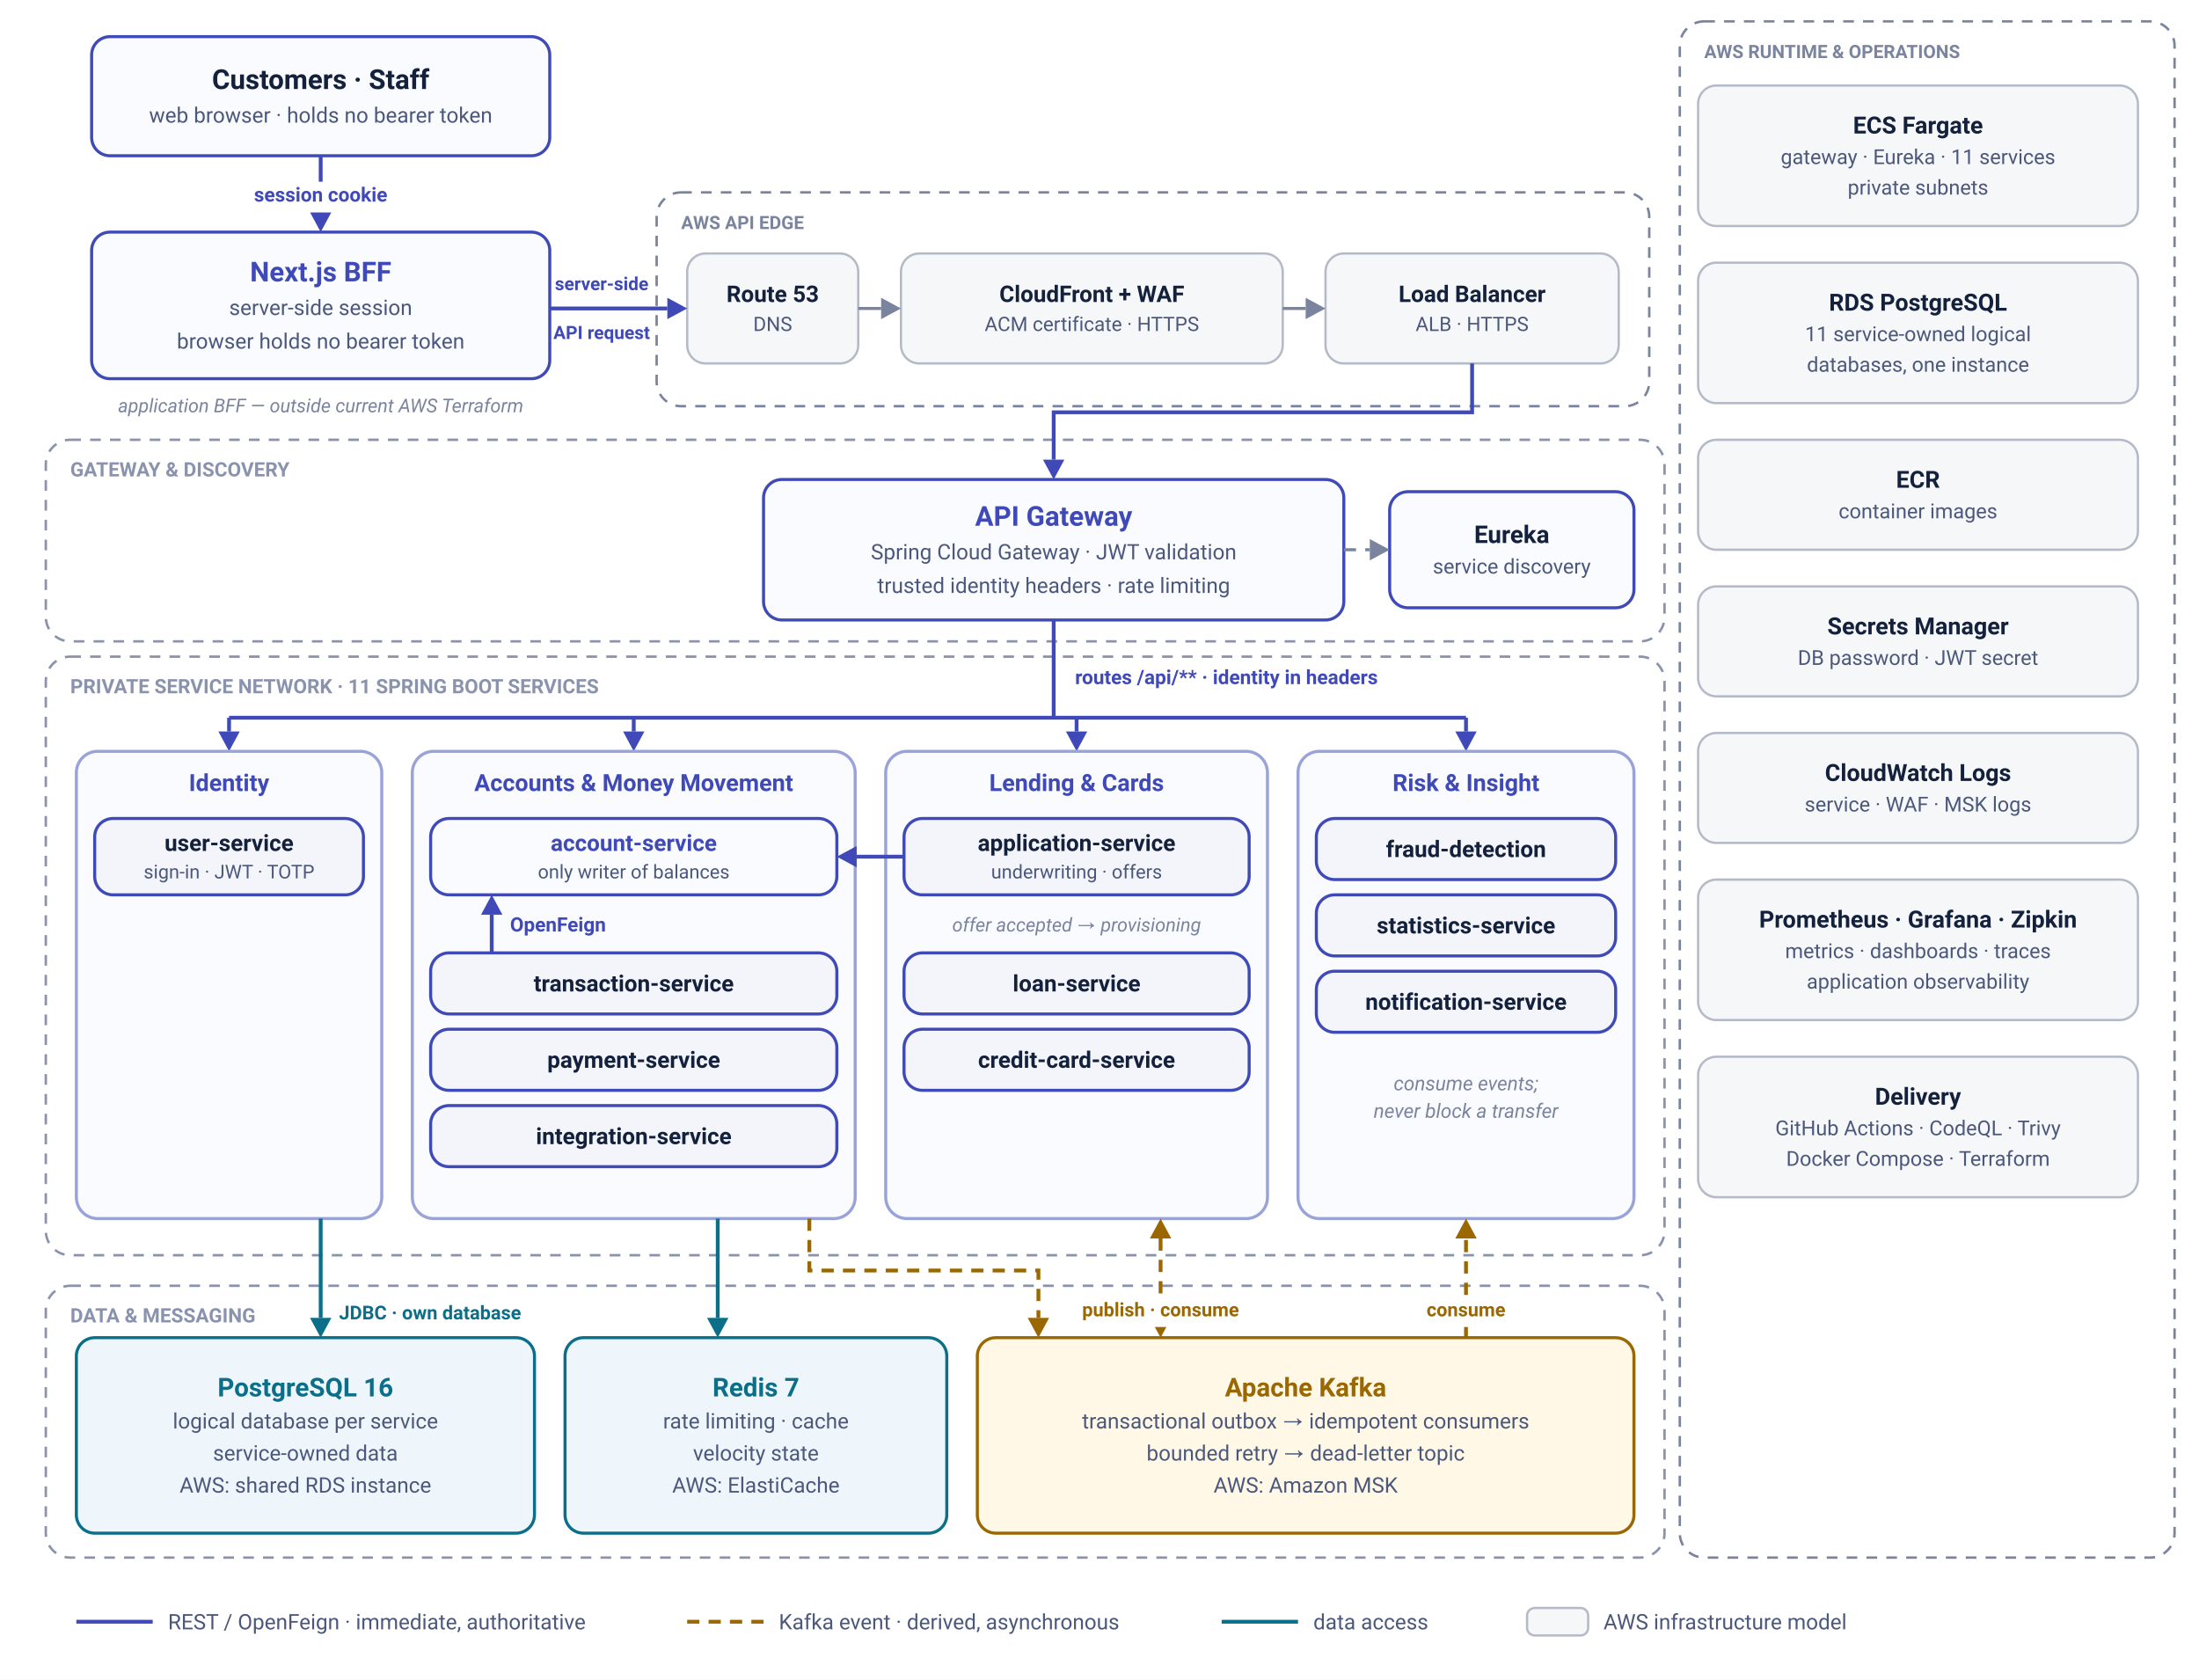
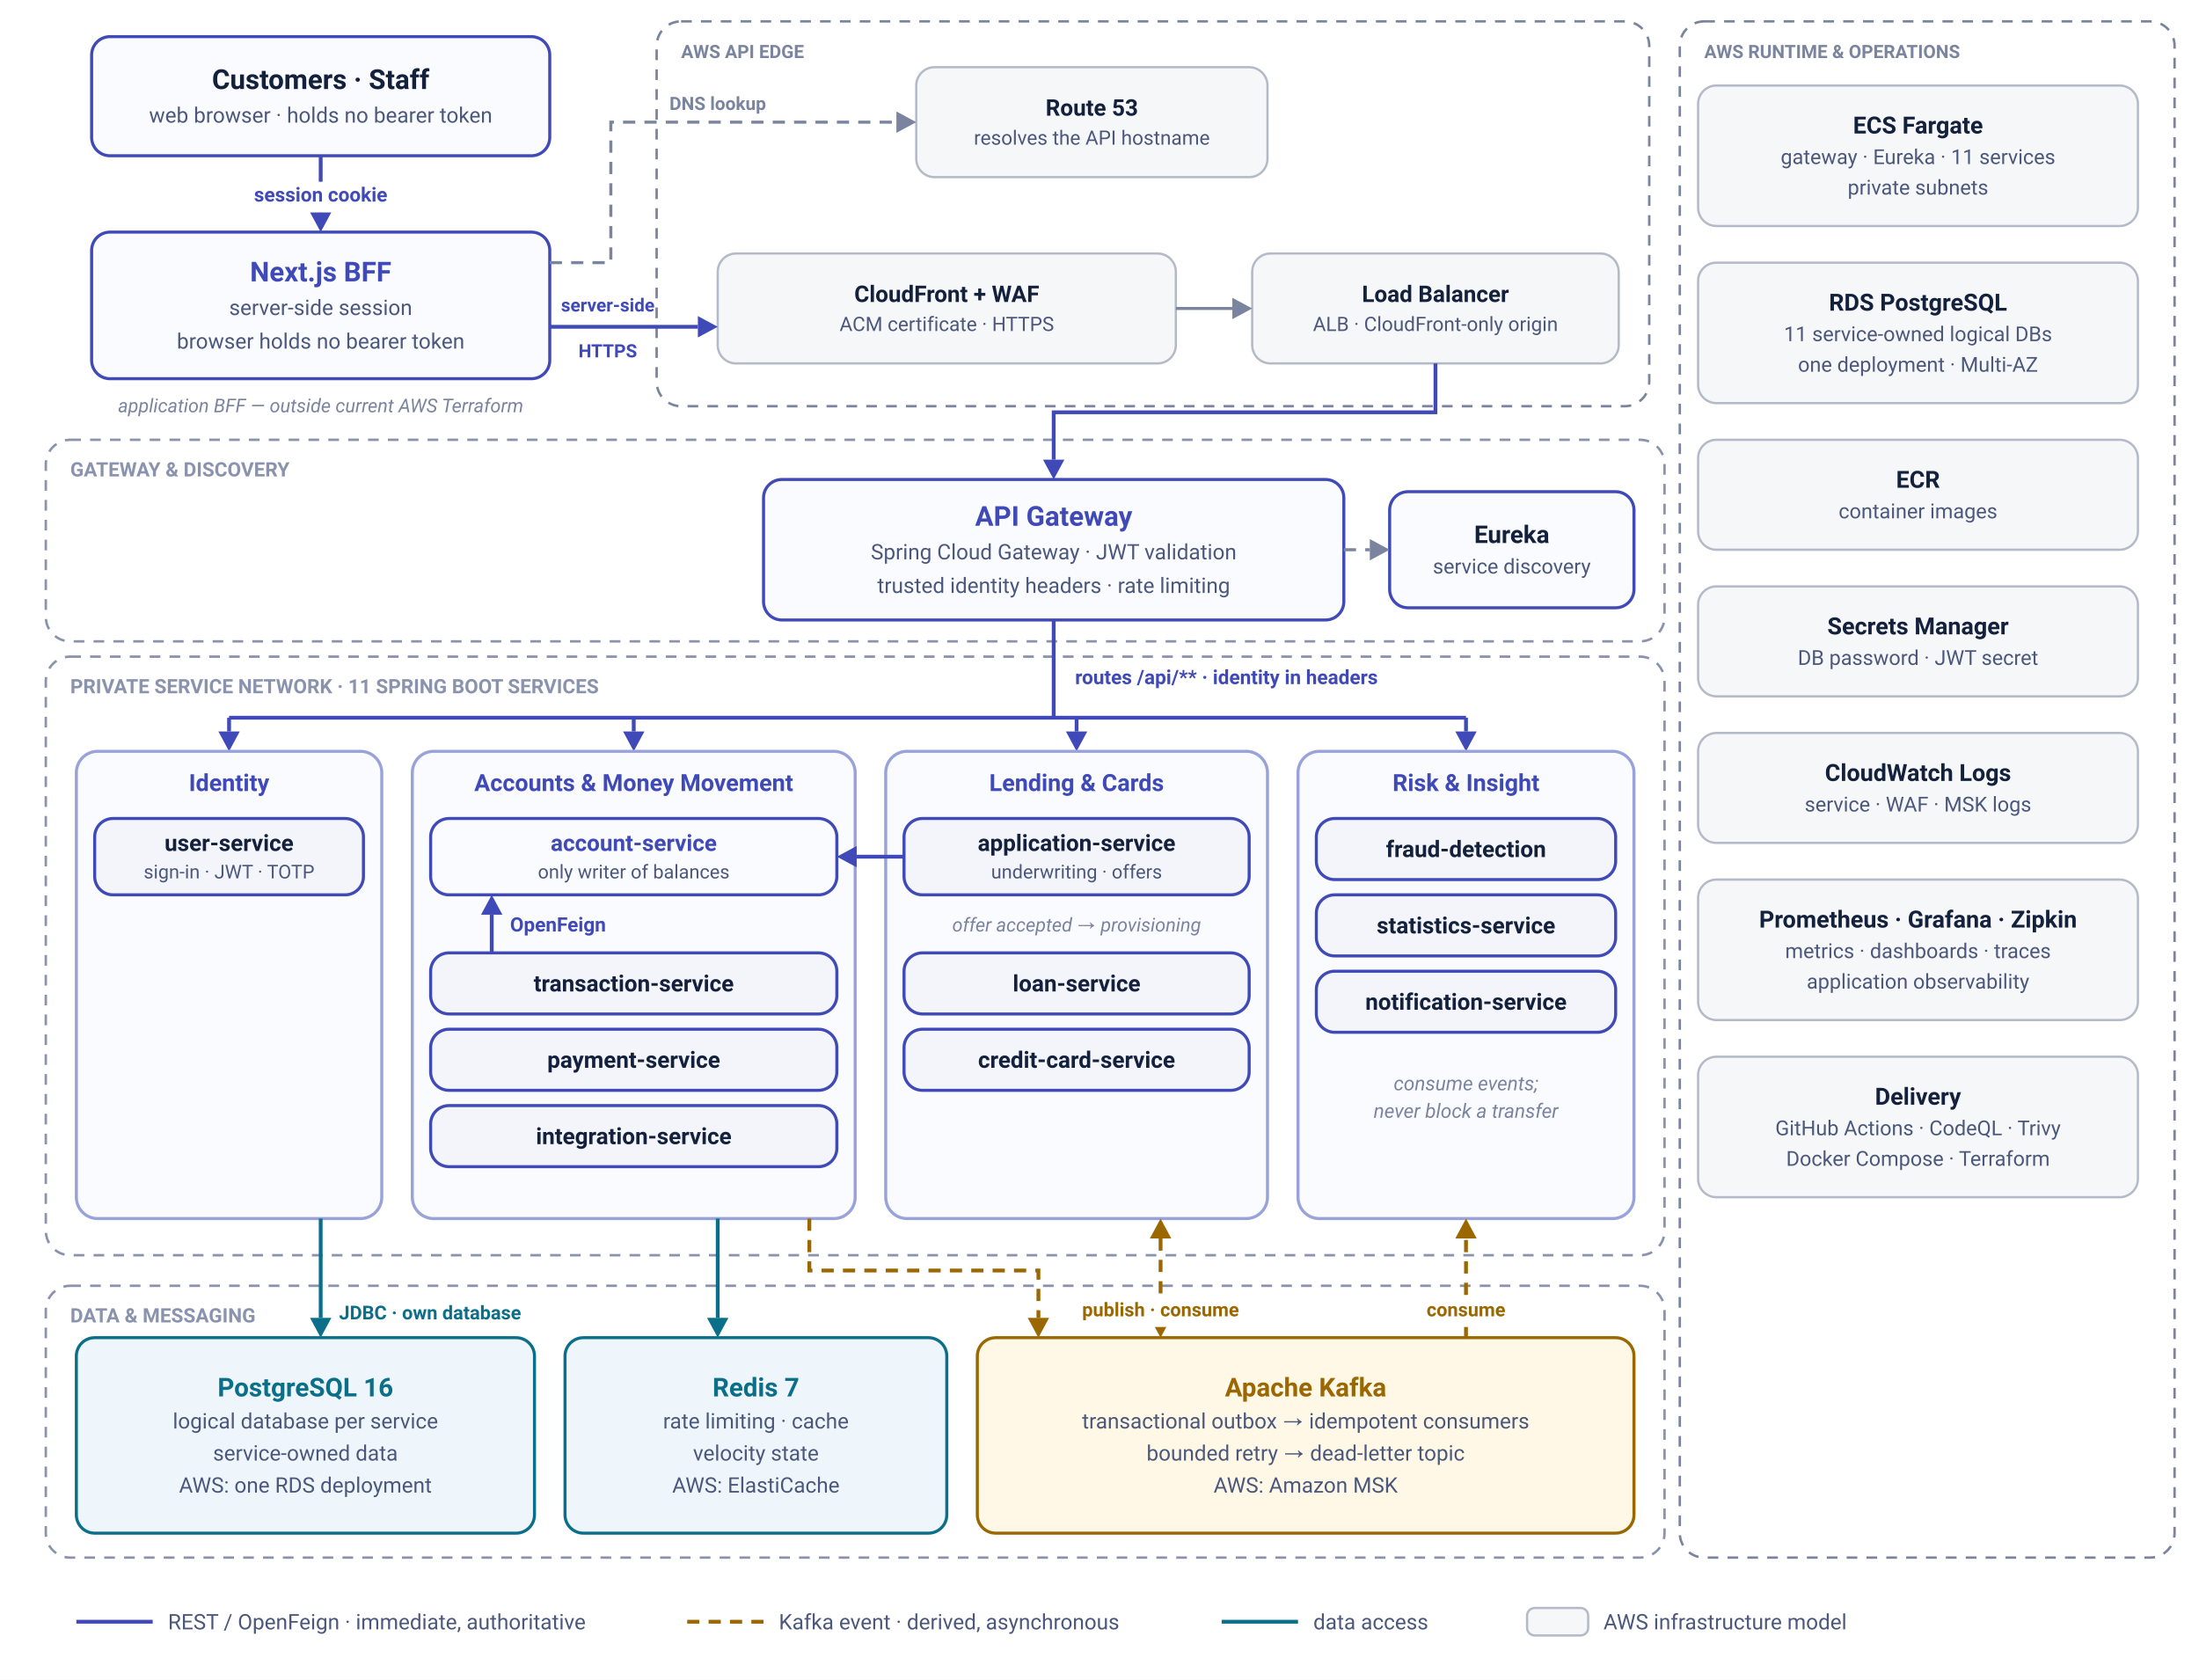
- <svg xmlns="http://www.w3.org/2000/svg" viewBox="0 0 1440 1100" width="1440" height="1100" role="img" aria-label="Northbank end-to-end architecture. Customers and staff use a web browser that holds no bearer token and talks only to the Next.js backend-for-frontend, an application BFF outside the current AWS Terraform. The BFF makes server-side API requests through the AWS API edge: Route 53, CloudFront with AWS WAF and an ACM certificate, and an Application Load Balancer, which forwards to the Spring Cloud Gateway. The gateway validates the JWT, forwards trusted identity headers, rate-limits and discovers services through Eureka. Eleven Spring Boot services are grouped by domain: identity (user-service); accounts and money movement (account-service, the only writer of balances, transaction-service, payment-service, integration-service); lending and cards (application-service, loan-service, credit-card-service); and risk and insight (fraud-detection, statistics-service, notification-service). REST and OpenFeign carry immediate authoritative operations; Kafka events carry derived, asynchronous workflows. Each service owns a logical PostgreSQL 16 database; in the AWS model the 11 logical databases share one RDS PostgreSQL instance. Redis holds rate limits, counters and cache (ElastiCache); Kafka uses a transactional outbox, idempotent consumers, retry and dead-letter topics (Amazon MSK). A runtime and operations rail shows ECS Fargate in private subnets, ECR, Secrets Manager, CloudWatch Logs, Prometheus, Grafana and Zipkin, and delivery tooling.">
+ <svg xmlns="http://www.w3.org/2000/svg" viewBox="0 0 1440 1100" width="1440" height="1100" role="img" aria-label="Northbank end-to-end architecture. Customers and staff use a web browser that holds no bearer token and talks only to the Next.js backend-for-frontend, an application BFF outside the current AWS Terraform. The BFF resolves the API hostname through Route 53 (DNS) and sends server-side HTTPS requests to CloudFront, with AWS WAF and an ACM certificate, which forwards to an Application Load Balancer that accepts only CloudFront's origin traffic, which forwards to the Spring Cloud Gateway. The gateway validates the JWT, forwards trusted identity headers, rate-limits and discovers services through Eureka. Eleven Spring Boot services are grouped by domain: identity (user-service); accounts and money movement (account-service, the only writer of balances, transaction-service, payment-service, integration-service); lending and cards (application-service, loan-service, credit-card-service); and risk and insight (fraud-detection, statistics-service, notification-service). REST and OpenFeign carry immediate authoritative operations; Kafka events carry derived, asynchronous workflows. Each service owns a logical PostgreSQL 16 database; in the AWS model the 11 logical databases share one RDS PostgreSQL deployment with Multi-AZ enabled by default. Redis holds rate limits, counters and cache (ElastiCache); Kafka uses a transactional outbox, idempotent consumers, retry and dead-letter topics (Amazon MSK). A runtime and operations rail shows ECS Fargate in private subnets, ECR, Secrets Manager, CloudWatch Logs, Prometheus, Grafana and Zipkin, and delivery tooling.">
  <style>text{font-family:-apple-system,"Segoe UI",Roboto,Helvetica,Arial,sans-serif}</style>
  <rect width="1440" height="1100" fill="#ffffff" />
  <rect x="60" y="24" width="300" height="78" rx="12" fill="#fafbff" stroke="#3f4ab8" stroke-width="2" />
  <text x="210.0" y="58.3" font-size="18" font-weight="700" fill="#14213d" text-anchor="middle">Customers · Staff</text>
  <text x="210.0" y="80.3" font-size="14" font-weight="400" fill="#4b587c" text-anchor="middle">web browser · holds no bearer token</text>
  <rect x="60" y="152" width="300" height="96" rx="12" fill="#fafbff" stroke="#3f4ab8" stroke-width="2" />
  <text x="210.0" y="184.3" font-size="18" font-weight="700" fill="#3f4ab8" text-anchor="middle">Next.js BFF</text>
  <text x="210.0" y="206.3" font-size="14" font-weight="400" fill="#4b587c" text-anchor="middle">server-side session</text>
  <text x="210.0" y="228.3" font-size="14" font-weight="400" fill="#4b587c" text-anchor="middle">browser holds no bearer token</text>
  <text x="210" y="270" font-size="12.5" font-weight="400" fill="#7a849e" text-anchor="middle" font-style="italic">application BFF — outside current AWS Terraform</text>
  <path d="M210.0,152.0 L217.0,139.0 L203.0,139.0 z" fill="#3f4ab8" />
  <path d="M210.0,102.0 L210.0,139.0" fill="none" stroke="#3f4ab8" stroke-width="2.5" />
  <rect x="153.04" y="119" width="113.92" height="20" rx="4" fill="#ffffff" stroke="none" stroke-width="0" />
  <text x="210" y="132" font-size="13" font-weight="600" fill="#3f4ab8" text-anchor="middle">session cookie</text>
-   <rect x="430" y="126" width="650" height="140" rx="16" fill="none" stroke="#7a849e" stroke-width="1.6" stroke-dasharray="7 6" />
-   <text x="446" y="150" font-size="12" font-weight="700" fill="#7a849e" text-anchor="start">AWS API EDGE</text>
-   <rect x="450" y="166" width="112" height="72" rx="12" fill="#f6f7f9" stroke="#b4bac7" stroke-width="1.5" />
-   <text x="506.0" y="197.75" font-size="15" font-weight="700" fill="#14213d" text-anchor="middle">Route 53</text>
-   <text x="506.0" y="216.75" font-size="13" font-weight="400" fill="#4b587c" text-anchor="middle">DNS</text>
-   <rect x="590" y="166" width="250" height="72" rx="12" fill="#f6f7f9" stroke="#b4bac7" stroke-width="1.5" />
-   <text x="715.0" y="197.75" font-size="15" font-weight="700" fill="#14213d" text-anchor="middle">CloudFront + WAF</text>
-   <text x="715.0" y="216.75" font-size="13" font-weight="400" fill="#4b587c" text-anchor="middle">ACM certificate · HTTPS</text>
-   <rect x="868" y="166" width="192" height="72" rx="12" fill="#f6f7f9" stroke="#b4bac7" stroke-width="1.5" />
-   <text x="964.0" y="197.75" font-size="15" font-weight="700" fill="#14213d" text-anchor="middle">Load Balancer</text>
-   <text x="964.0" y="216.75" font-size="13" font-weight="400" fill="#4b587c" text-anchor="middle">ALB · HTTPS</text>
-   <path d="M450.0,202.0 L437.0,195.0 L437.0,209.0 z" fill="#3f4ab8" />
-   <path d="M360.0,202.0 L437.0,202.0" fill="none" stroke="#3f4ab8" stroke-width="2.5" />
-   <text x="394" y="190" font-size="12" font-weight="600" fill="#3f4ab8" text-anchor="middle">server-side</text>
-   <text x="394" y="222" font-size="12" font-weight="600" fill="#3f4ab8" text-anchor="middle">API request</text>
-   <path d="M590.0,202.0 L577.0,195.0 L577.0,209.0 z" fill="#7a849e" />
-   <path d="M562.0,202.0 L577.0,202.0" fill="none" stroke="#7a849e" stroke-width="2" />
-   <path d="M868.0,202.0 L855.0,195.0 L855.0,209.0 z" fill="#7a849e" />
-   <path d="M840.0,202.0 L855.0,202.0" fill="none" stroke="#7a849e" stroke-width="2" />
+   <rect x="430" y="14" width="650" height="252" rx="16" fill="none" stroke="#7a849e" stroke-width="1.6" stroke-dasharray="7 6" />
+   <text x="446" y="38" font-size="12" font-weight="700" fill="#7a849e" text-anchor="start">AWS API EDGE</text>
+   <rect x="600" y="44" width="230" height="72" rx="12" fill="#f6f7f9" stroke="#b4bac7" stroke-width="1.5" />
+   <text x="715.0" y="75.75" font-size="15" font-weight="700" fill="#14213d" text-anchor="middle">Route 53</text>
+   <text x="715.0" y="94.75" font-size="13" font-weight="400" fill="#4b587c" text-anchor="middle">resolves the API hostname</text>
+   <rect x="470" y="166" width="300" height="72" rx="12" fill="#f6f7f9" stroke="#b4bac7" stroke-width="1.5" />
+   <text x="620.0" y="197.75" font-size="15" font-weight="700" fill="#14213d" text-anchor="middle">CloudFront + WAF</text>
+   <text x="620.0" y="216.75" font-size="13" font-weight="400" fill="#4b587c" text-anchor="middle">ACM certificate · HTTPS</text>
+   <rect x="820" y="166" width="240" height="72" rx="12" fill="#f6f7f9" stroke="#b4bac7" stroke-width="1.5" />
+   <text x="940.0" y="197.75" font-size="15" font-weight="700" fill="#14213d" text-anchor="middle">Load Balancer</text>
+   <text x="940.0" y="216.75" font-size="13" font-weight="400" fill="#4b587c" text-anchor="middle">ALB · CloudFront-only origin</text>
+   <path d="M600.0,80.0 L587.0,73.0 L587.0,87.0 z" fill="#7a849e" />
+   <path d="M360.0,172.0 L400.0,172.0 L400.0,80.0 L587.0,80.0" fill="none" stroke="#7a849e" stroke-width="2" stroke-dasharray="8 6" />
+   <text x="470" y="72" font-size="12" font-weight="600" fill="#7a849e" text-anchor="middle">DNS lookup</text>
+   <path d="M470.0,214.0 L457.0,207.0 L457.0,221.0 z" fill="#3f4ab8" />
+   <path d="M360.0,214.0 L457.0,214.0" fill="none" stroke="#3f4ab8" stroke-width="2.5" />
+   <text x="398" y="204" font-size="12" font-weight="600" fill="#3f4ab8" text-anchor="middle">server-side</text>
+   <text x="398" y="234" font-size="12" font-weight="600" fill="#3f4ab8" text-anchor="middle">HTTPS</text>
+   <path d="M820.0,202.0 L807.0,195.0 L807.0,209.0 z" fill="#7a849e" />
+   <path d="M770.0,202.0 L807.0,202.0" fill="none" stroke="#7a849e" stroke-width="2" />
  <rect x="30" y="288" width="1060" height="132" rx="16" fill="none" stroke="#8a93ad" stroke-width="1.6" stroke-dasharray="7 6" />
  <text x="46" y="312" font-size="13" font-weight="700" fill="#8a93ad" text-anchor="start">GATEWAY &amp; DISCOVERY</text>
  <rect x="500" y="314" width="380" height="92" rx="12" fill="#fafbff" stroke="#3f4ab8" stroke-width="2" />
  <text x="690.0" y="344.3" font-size="18" font-weight="700" fill="#3f4ab8" text-anchor="middle">API Gateway</text>
  <text x="690.0" y="366.3" font-size="14" font-weight="400" fill="#4b587c" text-anchor="middle">Spring Cloud Gateway · JWT validation</text>
  <text x="690.0" y="388.3" font-size="14" font-weight="400" fill="#4b587c" text-anchor="middle">trusted identity headers · rate limiting</text>
  <rect x="910" y="322" width="160" height="76" rx="12" fill="#fafbff" stroke="#3f4ab8" stroke-width="2" />
  <text x="990.0" y="355.6" font-size="16" font-weight="700" fill="#14213d" text-anchor="middle">Eureka</text>
  <text x="990.0" y="375.6" font-size="13.5" font-weight="400" fill="#4b587c" text-anchor="middle">service discovery</text>
  <path d="M690.0,314.0 L697.0,301.0 L683.0,301.0 z" fill="#3f4ab8" />
-   <path d="M964.0,238.0 L964.0,270.0 L690.0,270.0 L690.0,301.0" fill="none" stroke="#3f4ab8" stroke-width="2.5" />
+   <path d="M940.0,238.0 L940.0,270.0 L690.0,270.0 L690.0,301.0" fill="none" stroke="#3f4ab8" stroke-width="2.5" />
  <path d="M910.0,360.0 L897.0,353.0 L897.0,367.0 z" fill="#7a849e" />
  <path d="M880.0,360.0 L897.0,360.0" fill="none" stroke="#7a849e" stroke-width="2" stroke-dasharray="8 6" />
  <rect x="30" y="430" width="1060" height="392" rx="16" fill="none" stroke="#8a93ad" stroke-width="1.6" stroke-dasharray="7 6" />
  <text x="46" y="454" font-size="13" font-weight="700" fill="#8a93ad" text-anchor="start">PRIVATE SERVICE NETWORK · 11 SPRING BOOT SERVICES</text>
  <path d="M690.0,406.0 L690.0,470.0" fill="none" stroke="#3f4ab8" stroke-width="2.5" />
  <path d="M150.0,470.0 L960.0,470.0" fill="none" stroke="#3f4ab8" stroke-width="2.5" />
  <path d="M150.0,492.0 L157.0,479.0 L143.0,479.0 z" fill="#3f4ab8" />
  <path d="M150.0,470.0 L150.0,479.0" fill="none" stroke="#3f4ab8" stroke-width="2.5" />
  <path d="M415.0,492.0 L422.0,479.0 L408.0,479.0 z" fill="#3f4ab8" />
  <path d="M415.0,470.0 L415.0,479.0" fill="none" stroke="#3f4ab8" stroke-width="2.5" />
  <path d="M705.0,492.0 L712.0,479.0 L698.0,479.0 z" fill="#3f4ab8" />
  <path d="M705.0,470.0 L705.0,479.0" fill="none" stroke="#3f4ab8" stroke-width="2.5" />
  <path d="M960.0,492.0 L967.0,479.0 L953.0,479.0 z" fill="#3f4ab8" />
  <path d="M960.0,470.0 L960.0,479.0" fill="none" stroke="#3f4ab8" stroke-width="2.5" />
  <text x="704" y="448" font-size="13" font-weight="600" fill="#3f4ab8" text-anchor="start">routes /api/** · identity in headers</text>
  <rect x="50" y="492" width="200" height="306" rx="14" fill="#fafbff" stroke="#9aa3d9" stroke-width="2" />
  <text x="150.0" y="518" font-size="15.5" font-weight="700" fill="#3f4ab8" text-anchor="middle">Identity</text>
  <rect x="270" y="492" width="290" height="306" rx="14" fill="#fafbff" stroke="#9aa3d9" stroke-width="2" />
  <text x="415.0" y="518" font-size="15.5" font-weight="700" fill="#3f4ab8" text-anchor="middle">Accounts &amp; Money Movement</text>
  <rect x="580" y="492" width="250" height="306" rx="14" fill="#fafbff" stroke="#9aa3d9" stroke-width="2" />
  <text x="705.0" y="518" font-size="15.5" font-weight="700" fill="#3f4ab8" text-anchor="middle">Lending &amp; Cards</text>
  <rect x="850" y="492" width="220" height="306" rx="14" fill="#fafbff" stroke="#9aa3d9" stroke-width="2" />
  <text x="960.0" y="518" font-size="15.5" font-weight="700" fill="#3f4ab8" text-anchor="middle">Risk &amp; Insight</text>
  <rect x="62" y="536" width="176" height="50" rx="12" fill="#f3f5fb" stroke="#3f4ab8" stroke-width="2" />
  <text x="150.0" y="557.25" font-size="15" font-weight="700" fill="#14213d" text-anchor="middle">user-service</text>
  <text x="150.0" y="575.25" font-size="12.5" font-weight="400" fill="#4b587c" text-anchor="middle">sign-in · JWT · TOTP</text>
  <rect x="282" y="536" width="266" height="50" rx="12" fill="#fafbff" stroke="#3f4ab8" stroke-width="2" />
  <text x="415.0" y="557.25" font-size="15" font-weight="700" fill="#3f4ab8" text-anchor="middle">account-service</text>
  <text x="415.0" y="575.25" font-size="12.5" font-weight="400" fill="#4b587c" text-anchor="middle">only writer of balances</text>
  <rect x="282" y="624" width="266" height="40" rx="12" fill="#f3f5fb" stroke="#3f4ab8" stroke-width="2" />
  <text x="415.0" y="649.25" font-size="15" font-weight="700" fill="#14213d" text-anchor="middle">transaction-service</text>
  <rect x="282" y="674" width="266" height="40" rx="12" fill="#f3f5fb" stroke="#3f4ab8" stroke-width="2" />
  <text x="415.0" y="699.25" font-size="15" font-weight="700" fill="#14213d" text-anchor="middle">payment-service</text>
  <rect x="282" y="724" width="266" height="40" rx="12" fill="#f3f5fb" stroke="#3f4ab8" stroke-width="2" />
  <text x="415.0" y="749.25" font-size="15" font-weight="700" fill="#14213d" text-anchor="middle">integration-service</text>
  <rect x="592" y="536" width="226" height="50" rx="12" fill="#f3f5fb" stroke="#3f4ab8" stroke-width="2" />
  <text x="705.0" y="557.25" font-size="15" font-weight="700" fill="#14213d" text-anchor="middle">application-service</text>
  <text x="705.0" y="575.25" font-size="12.5" font-weight="400" fill="#4b587c" text-anchor="middle">underwriting · offers</text>
  <rect x="592" y="624" width="226" height="40" rx="12" fill="#f3f5fb" stroke="#3f4ab8" stroke-width="2" />
  <text x="705.0" y="649.25" font-size="15" font-weight="700" fill="#14213d" text-anchor="middle">loan-service</text>
  <rect x="592" y="674" width="226" height="40" rx="12" fill="#f3f5fb" stroke="#3f4ab8" stroke-width="2" />
  <text x="705.0" y="699.25" font-size="15" font-weight="700" fill="#14213d" text-anchor="middle">credit-card-service</text>
  <rect x="862" y="536" width="196" height="40" rx="12" fill="#f3f5fb" stroke="#3f4ab8" stroke-width="2" />
  <text x="960.0" y="561.25" font-size="15" font-weight="700" fill="#14213d" text-anchor="middle">fraud-detection</text>
  <rect x="862" y="586" width="196" height="40" rx="12" fill="#f3f5fb" stroke="#3f4ab8" stroke-width="2" />
  <text x="960.0" y="611.25" font-size="15" font-weight="700" fill="#14213d" text-anchor="middle">statistics-service</text>
  <rect x="862" y="636" width="196" height="40" rx="12" fill="#f3f5fb" stroke="#3f4ab8" stroke-width="2" />
  <text x="960.0" y="661.25" font-size="15" font-weight="700" fill="#14213d" text-anchor="middle">notification-service</text>
  <text x="960" y="714" font-size="13" font-weight="400" fill="#7a849e" text-anchor="middle" font-style="italic">consume events;</text>
  <text x="960" y="732" font-size="13" font-weight="400" fill="#7a849e" text-anchor="middle" font-style="italic">never block a transfer</text>
  <path d="M322.0,586.0 L315.0,599.0 L329.0,599.0 z" fill="#3f4ab8" />
  <path d="M322.0,624.0 L322.0,599.0" fill="none" stroke="#3f4ab8" stroke-width="2.5" />
  <text x="334" y="610" font-size="13" font-weight="600" fill="#3f4ab8" text-anchor="start">OpenFeign</text>
  <path d="M548.0,561.0 L561.0,568.0 L561.0,554.0 z" fill="#3f4ab8" />
  <path d="M592.0,561.0 L561.0,561.0" fill="none" stroke="#3f4ab8" stroke-width="2.5" />
  <text x="705.0" y="610" font-size="12.5" font-weight="400" fill="#7a849e" text-anchor="middle" font-style="italic">offer accepted → provisioning</text>
  <rect x="30" y="842" width="1060" height="178" rx="16" fill="none" stroke="#8a93ad" stroke-width="1.6" stroke-dasharray="7 6" />
  <text x="46" y="866" font-size="13" font-weight="700" fill="#8a93ad" text-anchor="start">DATA &amp; MESSAGING</text>
  <rect x="50" y="876" width="300" height="128" rx="12" fill="#eef6fb" stroke="#0b6f8a" stroke-width="2" />
  <text x="200.0" y="914.45" font-size="17" font-weight="700" fill="#0b6f8a" text-anchor="middle">PostgreSQL 16</text>
  <text x="200.0" y="935.45" font-size="14" font-weight="400" fill="#4b587c" text-anchor="middle">logical database per service</text>
  <text x="200.0" y="956.45" font-size="14" font-weight="400" fill="#4b587c" text-anchor="middle">service-owned data</text>
-   <text x="200.0" y="977.45" font-size="14" font-weight="400" fill="#4b587c" text-anchor="middle">AWS: shared RDS instance</text>
+   <text x="200.0" y="977.45" font-size="14" font-weight="400" fill="#4b587c" text-anchor="middle">AWS: one RDS deployment</text>
  <rect x="370" y="876" width="250" height="128" rx="12" fill="#eef6fb" stroke="#0b6f8a" stroke-width="2" />
  <text x="495.0" y="914.45" font-size="17" font-weight="700" fill="#0b6f8a" text-anchor="middle">Redis 7</text>
  <text x="495.0" y="935.45" font-size="14" font-weight="400" fill="#4b587c" text-anchor="middle">rate limiting · cache</text>
  <text x="495.0" y="956.45" font-size="14" font-weight="400" fill="#4b587c" text-anchor="middle">velocity state</text>
  <text x="495.0" y="977.45" font-size="14" font-weight="400" fill="#4b587c" text-anchor="middle">AWS: ElastiCache</text>
  <rect x="640" y="876" width="430" height="128" rx="12" fill="#fff8e6" stroke="#9a6700" stroke-width="2" />
  <text x="855.0" y="914.45" font-size="17" font-weight="700" fill="#9a6700" text-anchor="middle">Apache Kafka</text>
  <text x="855.0" y="935.45" font-size="14" font-weight="400" fill="#4b587c" text-anchor="middle">transactional outbox → idempotent consumers</text>
  <text x="855.0" y="956.45" font-size="14" font-weight="400" fill="#4b587c" text-anchor="middle">bounded retry → dead-letter topic</text>
  <text x="855.0" y="977.45" font-size="14" font-weight="400" fill="#4b587c" text-anchor="middle">AWS: Amazon MSK</text>
  <path d="M210.0,876.0 L217.0,863.0 L203.0,863.0 z" fill="#0b6f8a" />
  <path d="M210.0,798.0 L210.0,863.0" fill="none" stroke="#0b6f8a" stroke-width="2.5" />
  <text x="222" y="864" font-size="12.5" font-weight="600" fill="#0b6f8a" text-anchor="start">JDBC · own database</text>
  <path d="M470.0,876.0 L477.0,863.0 L463.0,863.0 z" fill="#0b6f8a" />
  <path d="M470.0,798.0 L470.0,863.0" fill="none" stroke="#0b6f8a" stroke-width="2.5" />
  <path d="M680.0,876.0 L687.0,863.0 L673.0,863.0 z" fill="#9a6700" />
  <path d="M530.0,798.0 L530.0,832.0 L680.0,832.0 L680.0,863.0" fill="none" stroke="#9a6700" stroke-width="2.5" stroke-dasharray="8 6" />
  <path d="M760.0,876.0 L767.0,863.0 L753.0,863.0 z" fill="#9a6700" />
  <path d="M760.0,798.0 L753.0,811.0 L767.0,811.0 z" fill="#9a6700" />
  <path d="M760.0,811.0 L760.0,863.0" fill="none" stroke="#9a6700" stroke-width="2.5" stroke-dasharray="8 6" />
  <rect x="694.5" y="849.5" width="131.0" height="19.5" rx="4" fill="#ffffff" stroke="none" stroke-width="0" />
  <text x="760" y="862" font-size="12.5" font-weight="600" fill="#9a6700" text-anchor="middle">publish · consume</text>
  <path d="M960.0,798.0 L953.0,811.0 L967.0,811.0 z" fill="#9a6700" />
  <path d="M960.0,876.0 L960.0,811.0" fill="none" stroke="#9a6700" stroke-width="2.5" stroke-dasharray="8 6" />
  <rect x="929.5" y="849.5" width="61" height="19.5" rx="4" fill="#ffffff" stroke="none" stroke-width="0" />
  <text x="960" y="862" font-size="12.5" font-weight="600" fill="#9a6700" text-anchor="middle">consume</text>
  <rect x="1100" y="14" width="324" height="1006" rx="16" fill="none" stroke="#7a849e" stroke-width="1.6" stroke-dasharray="7 6" />
  <text x="1116" y="38" font-size="12" font-weight="700" fill="#7a849e" text-anchor="start">AWS RUNTIME &amp; OPERATIONS</text>
  <rect x="1112" y="56" width="288" height="92" rx="12" fill="#f6f7f9" stroke="#b4bac7" stroke-width="1.5" />
  <text x="1256.0" y="87.425" font-size="15.5" font-weight="700" fill="#14213d" text-anchor="middle">ECS Fargate</text>
  <text x="1256.0" y="107.425" font-size="13.5" font-weight="400" fill="#4b587c" text-anchor="middle">gateway · Eureka · 11 services</text>
  <text x="1256.0" y="127.425" font-size="13.5" font-weight="400" fill="#4b587c" text-anchor="middle">private subnets</text>
  <rect x="1112" y="172" width="288" height="92" rx="12" fill="#f6f7f9" stroke="#b4bac7" stroke-width="1.5" />
  <text x="1256.0" y="203.425" font-size="15.5" font-weight="700" fill="#14213d" text-anchor="middle">RDS PostgreSQL</text>
-   <text x="1256.0" y="223.425" font-size="13.5" font-weight="400" fill="#4b587c" text-anchor="middle">11 service-owned logical</text>
-   <text x="1256.0" y="243.425" font-size="13.5" font-weight="400" fill="#4b587c" text-anchor="middle">databases, one instance</text>
+   <text x="1256.0" y="223.425" font-size="13.5" font-weight="400" fill="#4b587c" text-anchor="middle">11 service-owned logical DBs</text>
+   <text x="1256.0" y="243.425" font-size="13.5" font-weight="400" fill="#4b587c" text-anchor="middle">one deployment · Multi-AZ</text>
  <rect x="1112" y="288" width="288" height="72" rx="12" fill="#f6f7f9" stroke="#b4bac7" stroke-width="1.5" />
  <text x="1256.0" y="319.425" font-size="15.5" font-weight="700" fill="#14213d" text-anchor="middle">ECR</text>
  <text x="1256.0" y="339.425" font-size="13.5" font-weight="400" fill="#4b587c" text-anchor="middle">container images</text>
  <rect x="1112" y="384" width="288" height="72" rx="12" fill="#f6f7f9" stroke="#b4bac7" stroke-width="1.5" />
  <text x="1256.0" y="415.425" font-size="15.5" font-weight="700" fill="#14213d" text-anchor="middle">Secrets Manager</text>
  <text x="1256.0" y="435.425" font-size="13.5" font-weight="400" fill="#4b587c" text-anchor="middle">DB password · JWT secret</text>
  <rect x="1112" y="480" width="288" height="72" rx="12" fill="#f6f7f9" stroke="#b4bac7" stroke-width="1.5" />
  <text x="1256.0" y="511.425" font-size="15.5" font-weight="700" fill="#14213d" text-anchor="middle">CloudWatch Logs</text>
  <text x="1256.0" y="531.425" font-size="13.5" font-weight="400" fill="#4b587c" text-anchor="middle">service · WAF · MSK logs</text>
  <rect x="1112" y="576" width="288" height="92" rx="12" fill="#f6f7f9" stroke="#b4bac7" stroke-width="1.5" />
  <text x="1256.0" y="607.425" font-size="15.5" font-weight="700" fill="#14213d" text-anchor="middle">Prometheus · Grafana · Zipkin</text>
  <text x="1256.0" y="627.425" font-size="13.5" font-weight="400" fill="#4b587c" text-anchor="middle">metrics · dashboards · traces</text>
  <text x="1256.0" y="647.425" font-size="13.5" font-weight="400" fill="#4b587c" text-anchor="middle">application observability</text>
  <rect x="1112" y="692" width="288" height="92" rx="12" fill="#f6f7f9" stroke="#b4bac7" stroke-width="1.5" />
  <text x="1256.0" y="723.425" font-size="15.5" font-weight="700" fill="#14213d" text-anchor="middle">Delivery</text>
  <text x="1256.0" y="743.425" font-size="13.5" font-weight="400" fill="#4b587c" text-anchor="middle">GitHub Actions · CodeQL · Trivy</text>
  <text x="1256.0" y="763.425" font-size="13.5" font-weight="400" fill="#4b587c" text-anchor="middle">Docker Compose · Terraform</text>
  <path d="M50.0,1062.0 L100.0,1062.0" fill="none" stroke="#3f4ab8" stroke-width="2.5" />
  <text x="110" y="1067" font-size="14" font-weight="400" fill="#4b587c" text-anchor="start">REST / OpenFeign · immediate, authoritative</text>
  <path d="M450.0,1062.0 L500.0,1062.0" fill="none" stroke="#9a6700" stroke-width="2.5" stroke-dasharray="8 6" />
  <text x="510" y="1067" font-size="14" font-weight="400" fill="#4b587c" text-anchor="start">Kafka event · derived, asynchronous</text>
  <path d="M800.0,1062.0 L850.0,1062.0" fill="none" stroke="#0b6f8a" stroke-width="2.5" />
  <text x="860" y="1067" font-size="14" font-weight="400" fill="#4b587c" text-anchor="start">data access</text>
  <rect x="1000" y="1053" width="40" height="18" rx="5" fill="#f6f7f9" stroke="#b4bac7" stroke-width="1.5" />
  <text x="1050" y="1067" font-size="14" font-weight="400" fill="#4b587c" text-anchor="start">AWS infrastructure model</text>
</svg>
